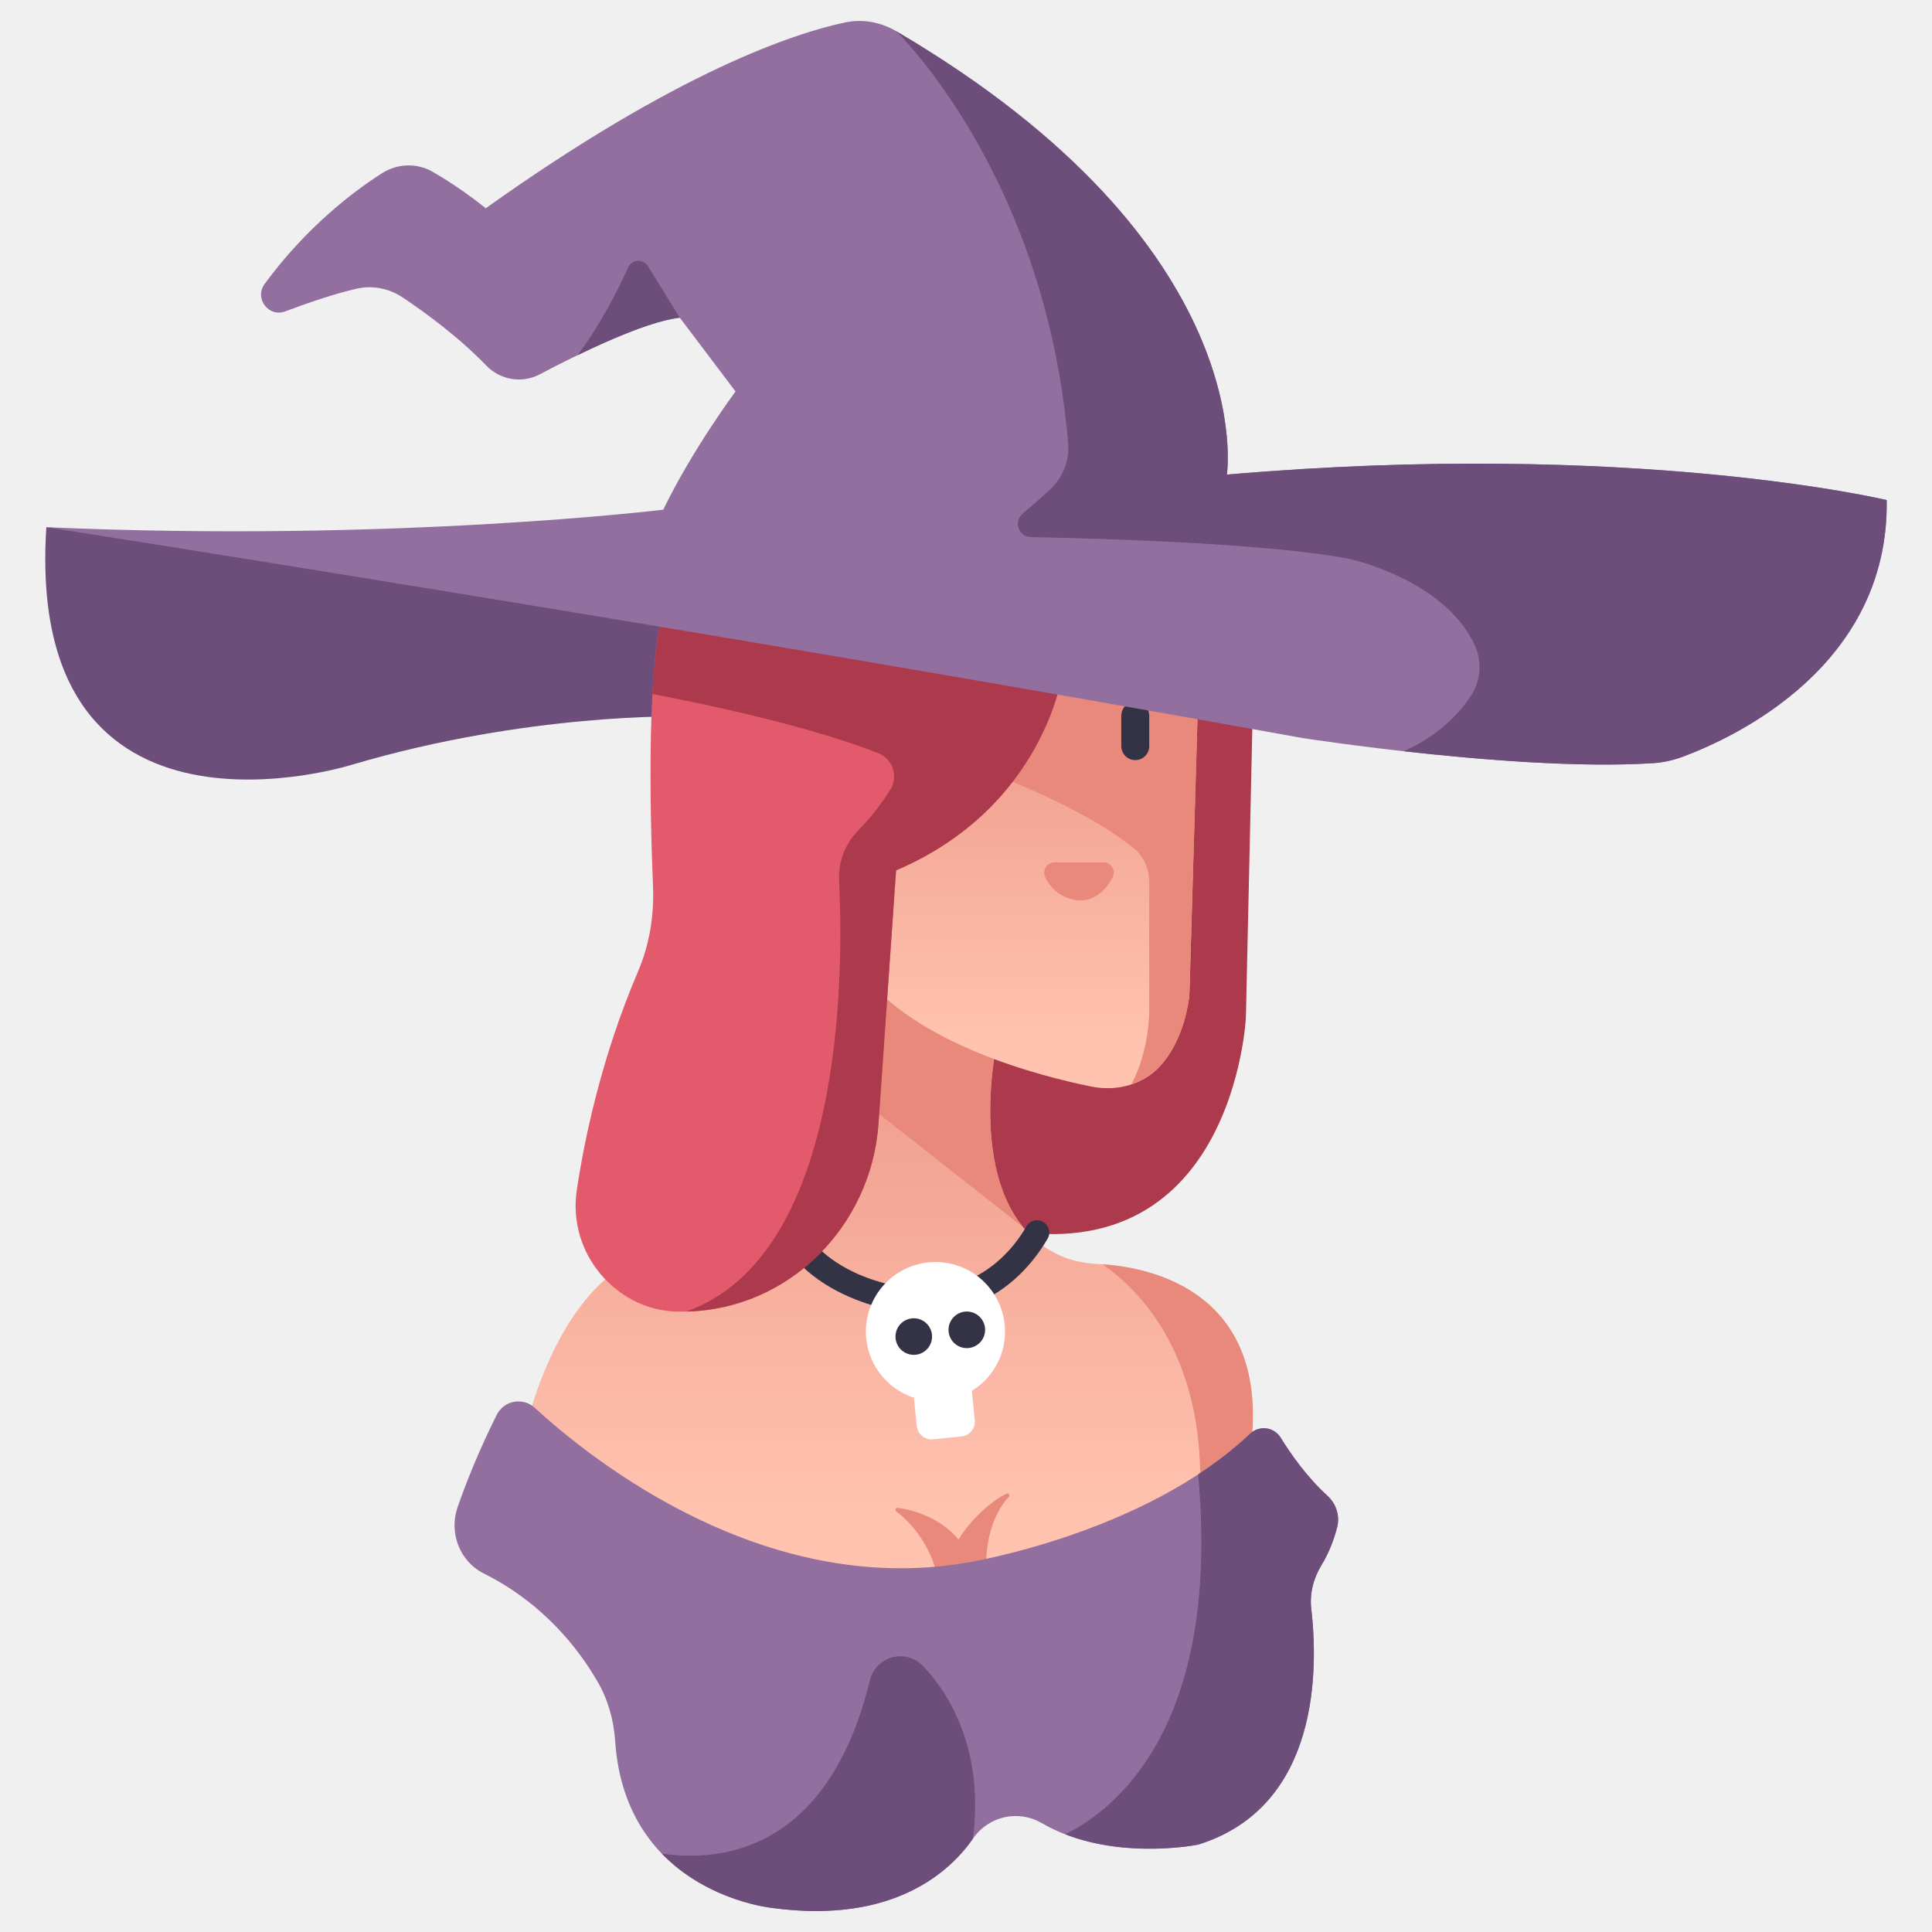
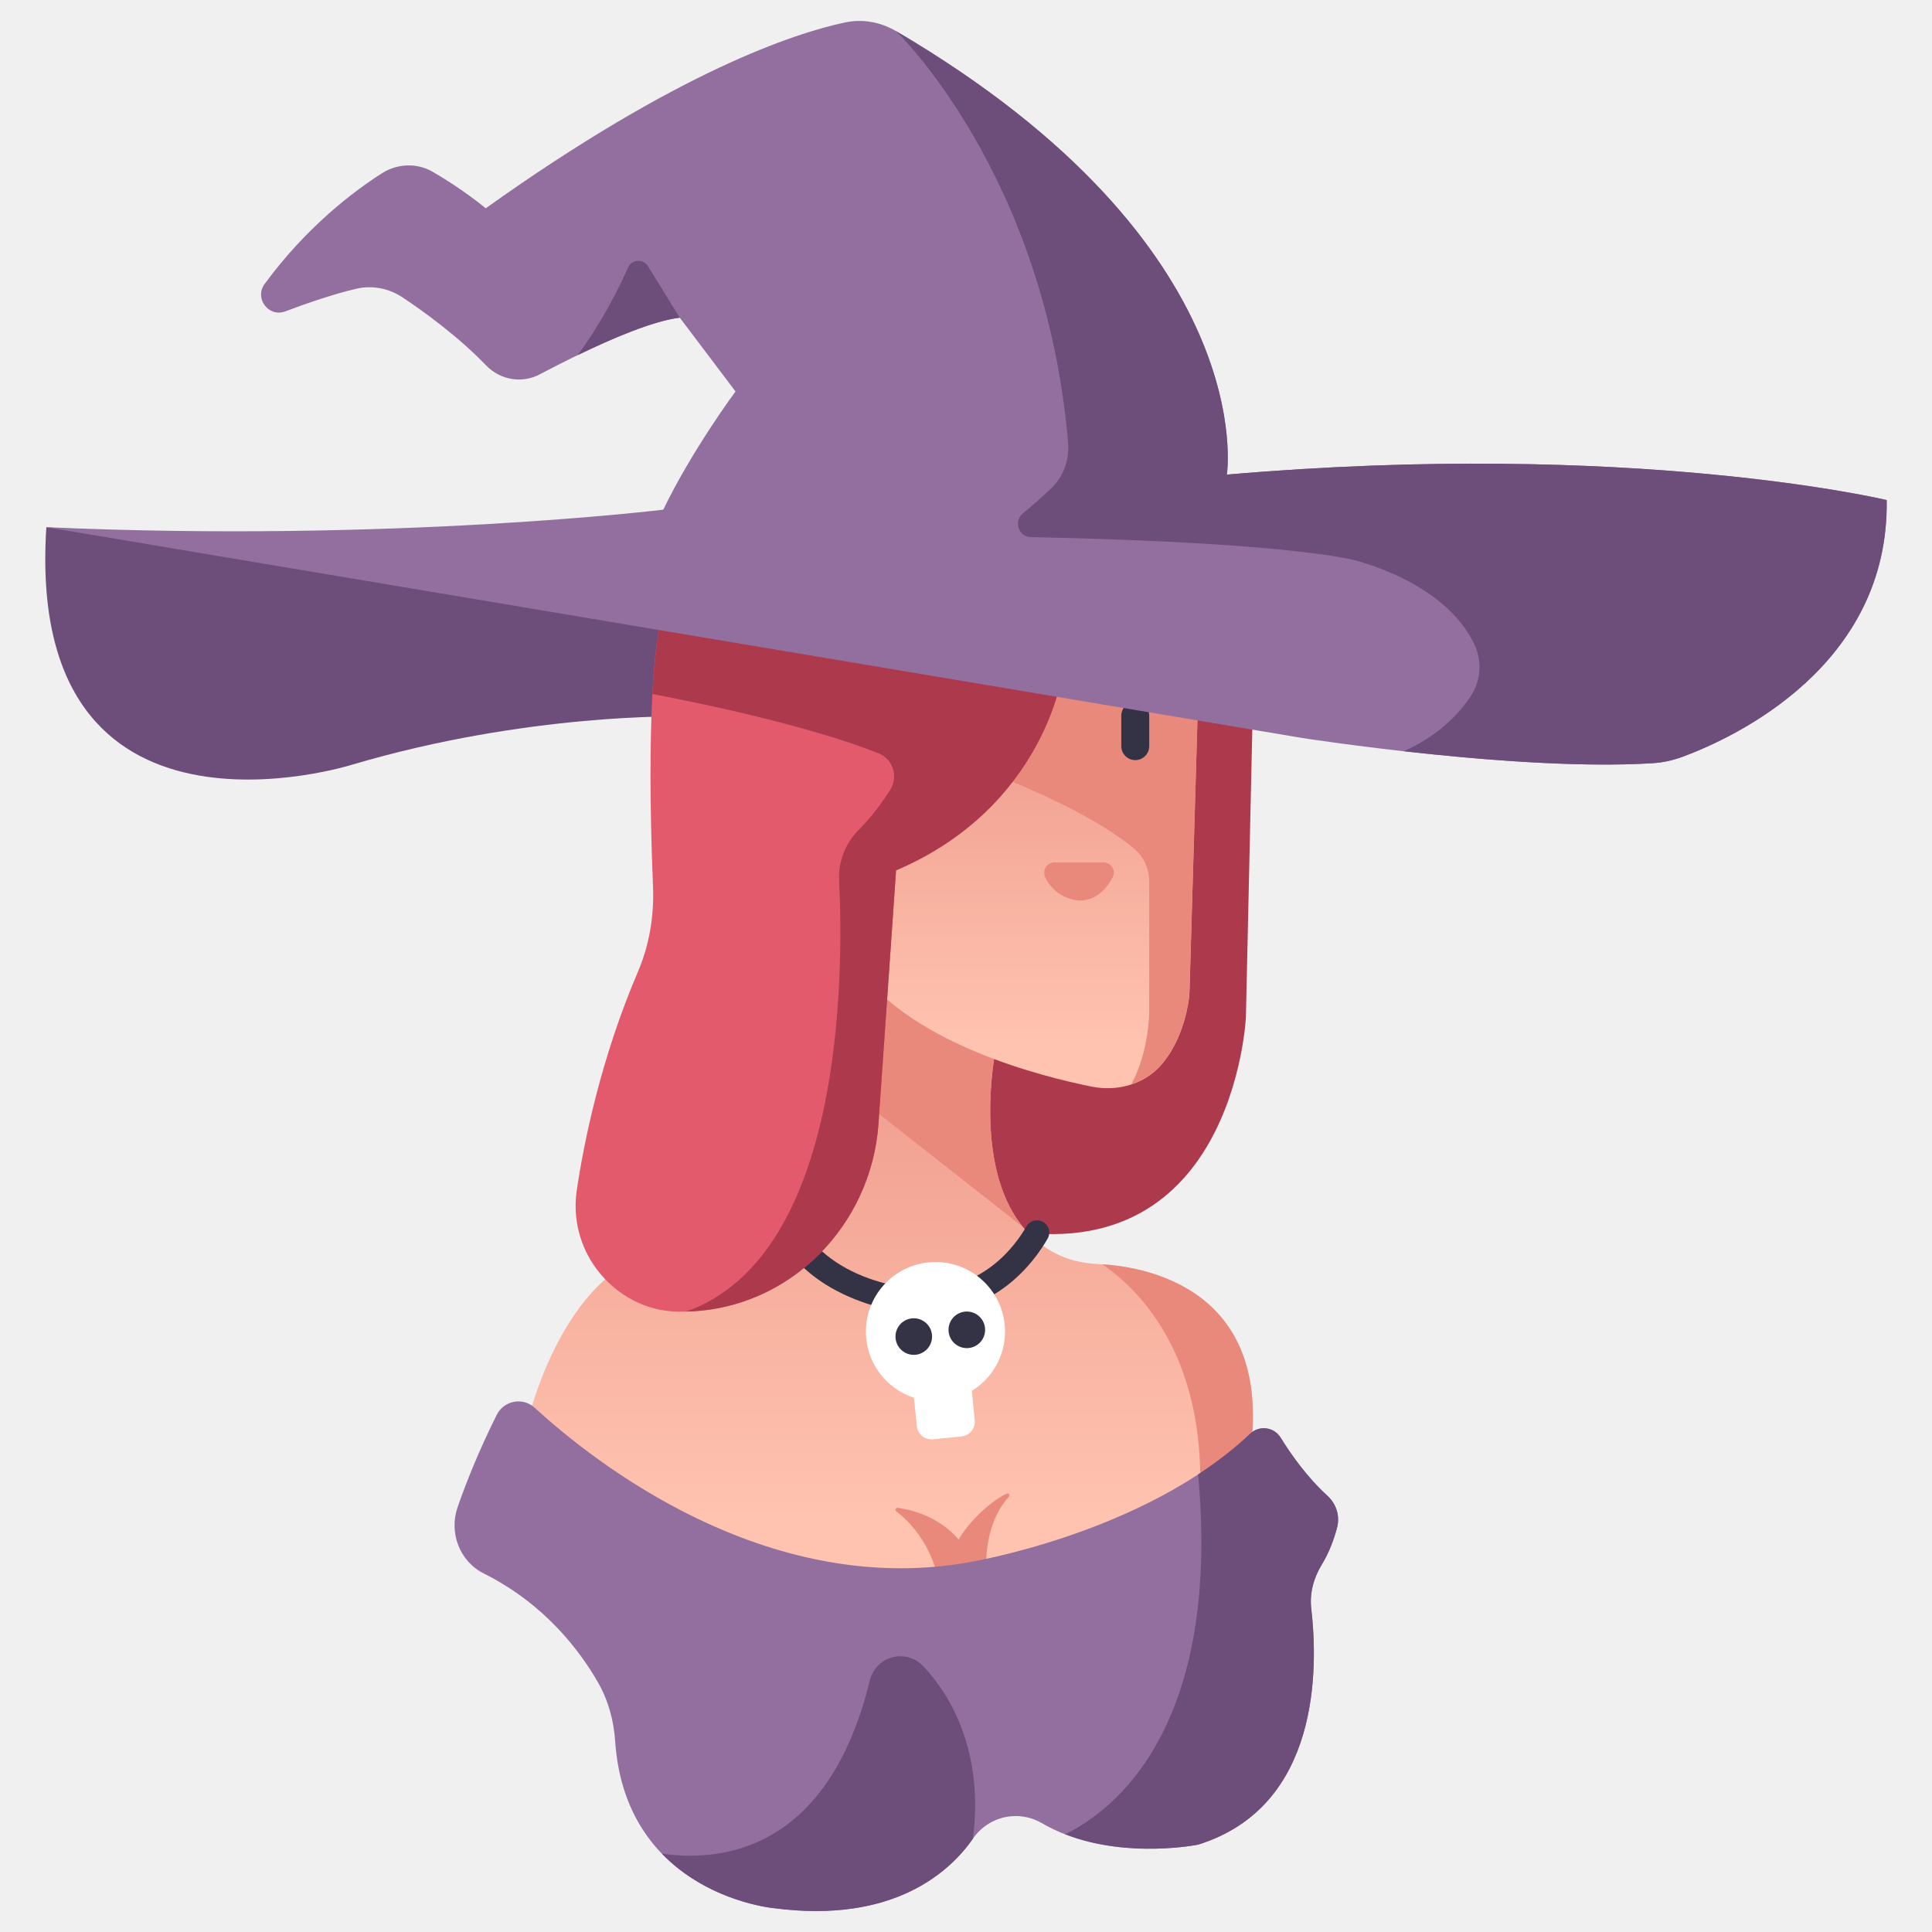
- <svg xmlns="http://www.w3.org/2000/svg" width="800px" height="800px" viewBox="0 0 512 512" enable-background="new 0 0 512 512" id="Sorceress" version="1.1" xml:space="preserve">
-   <path d="M332.035,185.986l-1.857,83.622c0,0-3.209,69.505-67.393,55.611c0,0-18.094-50.678,3.561-149.647  L332.035,185.986z" fill="#AD3A4C" />
-   <linearGradient gradientUnits="userSpaceOnUse" id="SVGID_1_" x1="235.833" x2="235.833" y1="403.425" y2="217.338">
-     <stop offset="0.005" style="stop-color:#FFC3B0" />
-     <stop offset="1" style="stop-color:#E8897B" />
+ <svg xmlns="http://www.w3.org/2000/svg" width="800" height="800" viewBox="0 0 512 512">
+   <path d="M332.035 185.986l-1.857 83.622s-3.209 69.505-67.393 55.611c0 0-18.094-50.678 3.561-149.647l65.689 10.414z" fill="#ad3a4c" />
+   <linearGradient gradientUnits="userSpaceOnUse" id="A" x1="235.833" x2="235.833" y1="403.425" y2="217.338">
+     <stop offset=".005" stop-color="#ffc3b0" />
+     <stop offset="1" stop-color="#e8897b" />
  </linearGradient>
-   <path d="M264.312,275.599c0,0-10.159,44.874,16.511,57.087c3.291,1.508,6.893,2.15,10.508,2.324  c11.192,0.541,46.888,5.813,39.775,51.416c0,0-16.579,30.182-93.637,37.604c0,0-67.163,0.494-97.838-46.509  c0,0,9.896-44.528,39.086-46.509c0,0,15.747-0.254,27.496-5.312c6.463-2.782,10.889-8.88,11.784-15.858l7.229-56.393  L264.312,275.599z" fill="url(#SVGID_1_)" />
-   <path d="M225.225,253.449l-4.156,32.42l50.077,39.35l0,0c-14.157-17.23-6.834-49.62-6.834-49.62L225.225,253.449z" fill="#E8897B" />
-   <path d="M331.105,386.426c6.946-44.54-26.93-50.604-38.94-51.367c9.979,6.878,28.206,24.971,25.696,64.297  C327.92,392.221,331.105,386.426,331.105,386.426z" fill="#E8897B" />
-   <path d="M237.508,400.503c3.454,2.633,11.106,9.95,11.834,23.526h12.727c0,0-3.779-17.502,5.308-27.395  c0.37-0.402-0.052-1.019-0.555-0.806c-3.38,1.428-9.567,6.645-12.796,12.179c0,0-5.037-6.886-16.118-8.414  C237.392,399.523,237.094,400.188,237.508,400.503z" fill="#E8897B" />
-   <path d="M244.032,348.23c-3.263,0-30.328-2.457-39.429-24.162c-0.755-1.801,0.2-3.878,2.068-4.444l0,0  c1.582-0.479,3.293,0.296,3.926,1.821c7.892,19.029,32.661,20.233,33.676,20.242c16.426-0.002,24.839-11.595,27.738-16.691  c0.769-1.352,2.398-1.938,3.865-1.428l0,0c1.92,0.667,2.779,2.906,1.765,4.668c-3.755,6.518-13.874,19.991-33.255,19.991  C244.375,348.228,244.252,348.23,244.032,348.23z" fill="#333345" />
-   <path d="M186.552,157.085l-5.729,32.789c0,0-40.838-1.018-87.406,12.746c0,0-86.976,27.643-81.134-62.913  L186.552,157.085z" fill="#6D4D7A" />
-   <linearGradient gradientUnits="userSpaceOnUse" id="SVGID_2_" x1="272.701" x2="272.701" y1="277.025" y2="145.34">
-     <stop offset="0.005" style="stop-color:#FFC3B0" />
-     <stop offset="1" style="stop-color:#E8897B" />
+   <path d="M264.312 275.599s-10.159 44.874 16.511 57.087c3.291 1.508 6.893 2.15 10.508 2.324 11.192.541 46.888 5.813 39.775 51.416 0 0-16.579 30.182-93.637 37.604 0 0-67.163.494-97.838-46.509 0 0 9.896-44.528 39.086-46.509 0 0 15.747-.254 27.496-5.312 6.463-2.782 10.889-8.88 11.784-15.858l7.229-56.393 39.086 22.15z" fill="url(#A)" />
+   <path d="M225.225 253.449l-4.156 32.42 50.077 39.35h0c-14.157-17.23-6.834-49.62-6.834-49.62l-39.087-22.15zm105.88 132.977c6.946-44.54-26.93-50.604-38.94-51.367 9.979 6.878 28.206 24.971 25.696 64.297 10.059-7.135 13.244-12.93 13.244-12.93zm-93.597 14.077c3.454 2.633 11.106 9.95 11.834 23.526h12.727s-3.779-17.502 5.308-27.395c.37-.402-.052-1.019-.555-.806-3.38 1.428-9.567 6.645-12.796 12.179 0 0-5.037-6.886-16.118-8.414-.516-.07-.814.595-.4.91z" fill="#e8897b" />
+   <path d="M244.032 348.23c-3.263 0-30.328-2.457-39.429-24.162-.755-1.801.2-3.878 2.068-4.444h0c1.582-.479 3.293.296 3.926 1.821 7.892 19.029 32.661 20.233 33.676 20.242 16.426-.002 24.839-11.595 27.738-16.691.769-1.352 2.398-1.938 3.865-1.428h0c1.92.667 2.779 2.906 1.765 4.668-3.755 6.518-13.874 19.991-33.255 19.991a12.12 12.12 0 0 1-.354.003z" fill="#333345" />
+   <path d="M186.552 157.085l-5.729 32.789s-40.838-1.018-87.406 12.746c0 0-86.976 27.643-81.134-62.913l174.269 17.378z" fill="#6d4d7a" />
+   <linearGradient gradientUnits="userSpaceOnUse" id="B" x1="272.701" x2="272.701" y1="277.025" y2="145.34">
+     <stop offset=".005" stop-color="#ffc3b0" />
+     <stop offset="1" stop-color="#e8897b" />
  </linearGradient>
-   <path d="M317.518,184.886l-2.287,77.795c-0.023,0.753-0.082,1.482-0.188,2.228  c-0.465,3.247-2.137,11.562-7.544,17.551c-4.511,4.995-11.561,6.832-18.16,5.511c-13.328-2.67-46.808-11.121-61.453-30.8v-88.477  L317.518,184.886z" fill="url(#SVGID_2_)" />
-   <path d="M307.498,282.46c5.407-5.989,7.079-14.304,7.544-17.552c0.106-0.744,0.165-1.474,0.188-2.227l2.287-77.795  l-89.632-16.192v24.666c14.144,3.983,53.734,16.077,72.623,31.486c2.625,2.142,4.049,5.42,4.049,8.807v33.835  c0,0,0.239,10.556-4.74,19.873C302.724,286.405,305.393,284.791,307.498,282.46z" fill="#E8897B" />
-   <path d="M279.479,228.54h12.941c2.038,0,3.397,2.167,2.439,3.967c-1.506,2.832-4.225,6.142-8.708,6.142  c0,0-6.386-0.102-9.192-6.28C276.146,230.581,277.516,228.54,279.479,228.54z" fill="#E8897B" />
-   <path d="M300.855,201.438L300.855,201.438c-2.045,0-3.703-1.658-3.703-3.702v-8.048c0-2.045,1.658-3.702,3.703-3.702  l0,0c2.045,0,3.701,1.657,3.701,3.702v8.048C304.557,199.781,302.9,201.438,300.855,201.438z" fill="#333345" />
-   <path d="M281.569,178.325c0,0-4.685,35.486-44.101,52.333l-4.662,67.153c-1.855,26.728-23.141,48.64-49.911,49.73  c-1.059,0.043-2.139,0.061-3.241,0.051c-8.489-0.076-16.384-4.398-21.478-11.189l-0.025-0.033c-4.5-6.002-6.404-13.531-5.298-20.951  c1.937-12.983,6.377-34.913,16.196-57.871c3.045-7.12,4.327-14.844,4.008-22.582c-0.86-20.913-1.772-61.966,3.486-75.638  L281.569,178.325z" fill="#E25A6C" />
-   <path d="M172.898,183.915c12.532,2.385,41.049,8.27,59.867,15.692c3.897,1.537,5.38,6.221,3.131,9.754  c-2.011,3.159-4.82,7.02-8.407,10.655c-3.488,3.534-5.361,8.347-5.12,13.307c1.224,25.126,1.184,99.261-40.439,114.233  c0.005,0.025-0.001-0.011,0.003,0.015c27.221-0.597,48.996-22.713,50.874-49.76l4.662-67.153  c39.416-16.847,44.101-52.333,44.101-52.333l-105.023-18.998C174.564,164.48,173.46,173.526,172.898,183.915z" fill="#AD3A4C" />
-   <path d="M12.282,139.707c0,0,174.011,27.139,332.856,55.875c0,0,57.38,8.942,92.937,6.667  c2.728-0.174,5.387-0.785,7.947-1.739c13.582-5.06,54.637-24.006,53.971-67.986c0,0-67.086-16.054-174.863-6.753  c0,0,9.47-60.498-87.66-117.526c-4.065-2.387-8.854-3.279-13.466-2.307c-13.272,2.797-44.274,12.884-95.277,49.258  c0,0-6.133-5.111-14.097-9.686c-4.181-2.402-9.348-2.186-13.413,0.409c-7.478,4.772-19.974,14.18-31.09,29.336  c-2.784,3.796,1.052,8.924,5.458,7.267c6.013-2.261,13.036-4.662,18.909-6.013c4.221-0.971,8.629-0.071,12.233,2.332  c5.62,3.749,14.659,10.282,22.126,18.022c3.711,3.846,9.46,4.84,14.185,2.342c10.258-5.423,27.532-13.908,37.113-15.014  l14.771,19.55c0,0-11.489,15.463-19.148,31.329C175.775,135.07,104.278,143.797,12.282,139.707z" fill="#936FA0" />
-   <path d="M153.073,94.126c9.37-4.539,20.197-9.142,27.079-9.936l-8.426-13.643c-1.262-2.043-4.29-1.861-5.27,0.332  C163.963,76.452,159.414,85.587,153.073,94.126z" fill="#6D4D7A" />
-   <path d="M283.057,117.354c0.392,4.614-1.318,9.158-4.717,12.304c-2.109,1.953-4.664,4.243-7.283,6.418  c-2.529,2.1-1.135,6.201,2.152,6.266c20.108,0.397,64.033,1.716,84.746,5.859c0,0,24.668,5.432,32.748,22.515  c2.109,4.457,1.796,9.663-0.937,13.768c-2.988,4.49-8.44,10.469-17.772,14.606c19.664,2.211,46.259,4.429,66.081,3.16  c2.727-0.174,5.386-0.785,7.946-1.739c13.582-5.06,54.637-24.006,53.971-67.986c0,0-67.086-16.054-174.863-6.753  c0,0,9.47-60.498-87.66-117.526C237.469,8.244,277.012,46.041,283.057,117.354z" fill="#6D4D7A" />
-   <path d="M266.346,352.891c0-10.183-8.255-18.438-18.438-18.438c-10.184,0-18.439,8.255-18.439,18.438  c0,8.19,5.345,15.125,12.732,17.528l0.755,7.493c0.218,2.163,2.148,3.74,4.312,3.521l7.535-0.758  c2.163-0.219,3.741-2.148,3.522-4.313l-0.783-7.773C262.817,365.346,266.346,359.537,266.346,352.891z" fill="#FFFFFF" />
-   <circle cx="242.16" cy="354.202" fill="#333345" r="4.847" />
-   <circle cx="256.217" cy="352.418" fill="#333345" r="4.848" />
-   <path d="M131.625,374.967c1.907-3.83,6.914-4.783,10.069-1.895c15.827,14.494,61.072,50.188,114.446,41.061  c0,0,47.018-7.504,75.164-34.186c2.434-2.308,6.328-1.795,8.088,1.059c2.707,4.387,6.959,10.426,12.391,15.395  c2.32,2.121,3.355,5.303,2.572,8.346c-0.734,2.858-1.988,6.484-4.094,9.932c-2.146,3.514-3.244,7.547-2.766,11.636  c1.795,15.358,2.531,52.411-29.979,62.53c0,0-23.425,4.805-41.422-5.698c-2.433-1.419-5.239-2.064-8.045-1.831l0,0  c-4.133,0.346-7.854,2.538-10.215,5.947c-5.715,8.251-20.572,22.713-52.896,18.403c0,0-39.157-3.601-41.918-44.284  c-0.371-5.463-1.828-10.783-4.549-15.533c-4.855-8.475-14.186-20.828-30.239-28.846c-6.438-3.215-9.316-10.818-6.955-17.617  C123.499,392.996,126.82,384.619,131.625,374.967z" fill="#936FA0" />
-   <path d="M244.528,441.429c-1.563-1.614-3.703-2.51-5.949-2.51c-3.847,0-7.154,2.667-8.066,6.403  c-11.14,45.638-39.812,48.133-55.107,45.908c12.4,12.848,29.534,14.435,29.534,14.435c32.325,4.31,47.182-10.152,52.896-18.403  C261.099,461.883,249.909,446.984,244.528,441.429z" fill="#6D4D7A" />
-   <path d="M282.291,486.092c16.745,6.518,35.227,2.752,35.227,2.752c32.51-10.119,31.773-47.172,29.979-62.53  c-0.479-4.089,0.619-8.122,2.766-11.636c2.105-3.447,3.359-7.073,4.094-9.932c0.783-3.043-0.253-6.225-2.572-8.346  c-5.432-4.969-9.684-11.008-12.391-15.395c-1.76-2.854-5.654-3.366-8.088-1.059c-4.241,4.02-8.914,7.597-13.786,10.786l-0.001,0.006  C323.7,458.358,294.818,479.965,282.291,486.092z" fill="#6D4D7A" />
+   <path d="M317.518 184.886l-2.287 77.795c-.023.753-.082 1.482-.188 2.228-.465 3.247-2.137 11.562-7.544 17.551-4.511 4.995-11.561 6.832-18.16 5.511-13.328-2.67-46.808-11.121-61.453-30.8v-88.477l89.632 16.192z" fill="url(#B)" />
+   <path d="M307.498 282.46c5.407-5.989 7.079-14.304 7.544-17.552.106-.744.165-1.474.188-2.227l2.287-77.795-89.632-16.192v24.666c14.144 3.983 53.734 16.077 72.623 31.486 2.625 2.142 4.049 5.42 4.049 8.807v33.835s.239 10.556-4.74 19.873c2.907-.956 5.576-2.57 7.681-4.901zm-28.019-53.92h12.941c2.038 0 3.397 2.167 2.439 3.967-1.506 2.832-4.225 6.142-8.708 6.142 0 0-6.386-.102-9.192-6.28-.813-1.788.557-3.829 2.52-3.829z" fill="#e8897b" />
+   <path d="M300.855 201.438h0c-2.045 0-3.703-1.658-3.703-3.702v-8.048c0-2.045 1.658-3.702 3.703-3.702h0a3.7 3.7 0 0 1 3.701 3.702v8.048a3.7 3.7 0 0 1-3.701 3.702z" fill="#333345" />
+   <path d="M281.569 178.325s-4.685 35.486-44.101 52.333l-4.662 67.153c-1.855 26.728-23.141 48.64-49.911 49.73a65.26 65.26 0 0 1-3.241.051c-8.489-.076-16.384-4.398-21.478-11.189l-.025-.033c-4.5-6.002-6.404-13.531-5.298-20.951 1.937-12.983 6.377-34.913 16.196-57.871 3.045-7.12 4.327-14.844 4.008-22.582-.86-20.913-1.772-61.966 3.486-75.638l105.026 18.997z" fill="#e25a6c" />
+   <path d="M172.898 183.915c12.532 2.385 41.049 8.27 59.867 15.692 3.897 1.537 5.38 6.221 3.131 9.754-2.011 3.159-4.82 7.02-8.407 10.655-3.488 3.534-5.361 8.347-5.12 13.307 1.224 25.126 1.184 99.261-40.439 114.233.005.025-.001-.011.003.015 27.221-.597 48.996-22.713 50.874-49.76l4.662-67.153c39.416-16.847 44.101-52.333 44.101-52.333l-105.023-18.998c-1.983 5.153-3.087 14.199-3.649 24.588z" fill="#ad3a4c" />
+   <path d="M12.282 139.707l332.856 55.875s57.38 8.942 92.937 6.667c2.728-.174 5.387-.785 7.947-1.739 13.582-5.06 54.637-24.006 53.971-67.986 0 0-67.086-16.054-174.863-6.753 0 0 9.47-60.498-87.66-117.526-4.065-2.387-8.854-3.279-13.466-2.307-13.272 2.797-44.274 12.884-95.277 49.258 0 0-6.133-5.111-14.097-9.686-4.181-2.402-9.348-2.186-13.413.409-7.478 4.772-19.974 14.18-31.09 29.336-2.784 3.796 1.052 8.924 5.458 7.267 6.013-2.261 13.036-4.662 18.909-6.013 4.221-.971 8.629-.071 12.233 2.332 5.62 3.749 14.659 10.282 22.126 18.022 3.711 3.846 9.46 4.84 14.185 2.342 10.258-5.423 27.532-13.908 37.113-15.014l14.771 19.55s-11.489 15.463-19.148 31.329c.001 0-71.496 8.727-163.492 4.637z" fill="#936fa0" />
+   <path d="M153.073 94.126c9.37-4.539 20.197-9.142 27.079-9.936l-8.426-13.643c-1.262-2.043-4.29-1.861-5.27.332-2.493 5.573-7.042 14.708-13.383 23.247zm129.984 23.228c.392 4.614-1.318 9.158-4.717 12.304-2.109 1.953-4.664 4.243-7.283 6.418-2.529 2.1-1.135 6.201 2.152 6.266 20.108.397 64.033 1.716 84.746 5.859 0 0 24.668 5.432 32.748 22.515 2.109 4.457 1.796 9.663-.937 13.768-2.988 4.49-8.44 10.469-17.772 14.606 19.664 2.211 46.259 4.429 66.081 3.16 2.727-.174 5.386-.785 7.946-1.739 13.582-5.06 54.637-24.006 53.971-67.986 0 0-67.086-16.054-174.863-6.753 0 0 9.47-60.498-87.66-117.526 0-.002 39.543 37.795 45.588 109.108z" fill="#6d4d7a" />
+   <path d="M266.346 352.891c0-10.183-8.255-18.438-18.438-18.438s-18.439 8.255-18.439 18.438c0 8.19 5.345 15.125 12.732 17.528l.755 7.493c.218 2.163 2.148 3.74 4.312 3.521l7.535-.758a3.94 3.94 0 0 0 3.522-4.313l-.783-7.773c5.275-3.243 8.804-9.052 8.804-15.698z" fill="#fff" />
+   <g fill="#333345">
+     <circle cx="242.16" cy="354.202" r="4.847" />
+     <circle cx="256.217" cy="352.418" r="4.848" />
+   </g>
+   <path d="M131.625 374.967c1.907-3.83 6.914-4.783 10.069-1.895 15.827 14.494 61.072 50.188 114.446 41.061 0 0 47.018-7.504 75.164-34.186 2.434-2.308 6.328-1.795 8.088 1.059 2.707 4.387 6.959 10.426 12.391 15.395 2.32 2.121 3.355 5.303 2.572 8.346-.734 2.858-1.988 6.484-4.094 9.932-2.146 3.514-3.244 7.547-2.766 11.636 1.795 15.358 2.531 52.411-29.979 62.53 0 0-23.425 4.805-41.422-5.698-2.433-1.419-5.239-2.064-8.045-1.831h0c-4.133.346-7.854 2.538-10.215 5.947-5.715 8.251-20.572 22.713-52.896 18.403 0 0-39.157-3.601-41.918-44.284-.371-5.463-1.828-10.783-4.549-15.533-4.855-8.475-14.186-20.828-30.239-28.846-6.438-3.215-9.316-10.818-6.955-17.617 2.222-6.39 5.543-14.767 10.348-24.419z" fill="#936fa0" />
+   <path d="M244.528 441.429c-1.563-1.614-3.703-2.51-5.949-2.51-3.847 0-7.154 2.667-8.066 6.403-11.14 45.638-39.812 48.133-55.107 45.908 12.4 12.848 29.534 14.435 29.534 14.435 32.325 4.31 47.182-10.152 52.896-18.403 3.263-25.379-7.927-40.278-13.308-45.833zm37.763 44.663c16.745 6.518 35.227 2.752 35.227 2.752 32.51-10.119 31.773-47.172 29.979-62.53-.479-4.089.619-8.122 2.766-11.636 2.105-3.447 3.359-7.073 4.094-9.932.783-3.043-.253-6.225-2.572-8.346-5.432-4.969-9.684-11.008-12.391-15.395-1.76-2.854-5.654-3.366-8.088-1.059-4.241 4.02-8.914 7.597-13.786 10.786l-.001.006c6.181 67.62-22.701 89.227-35.228 95.354z" fill="#6d4d7a" />
</svg>
